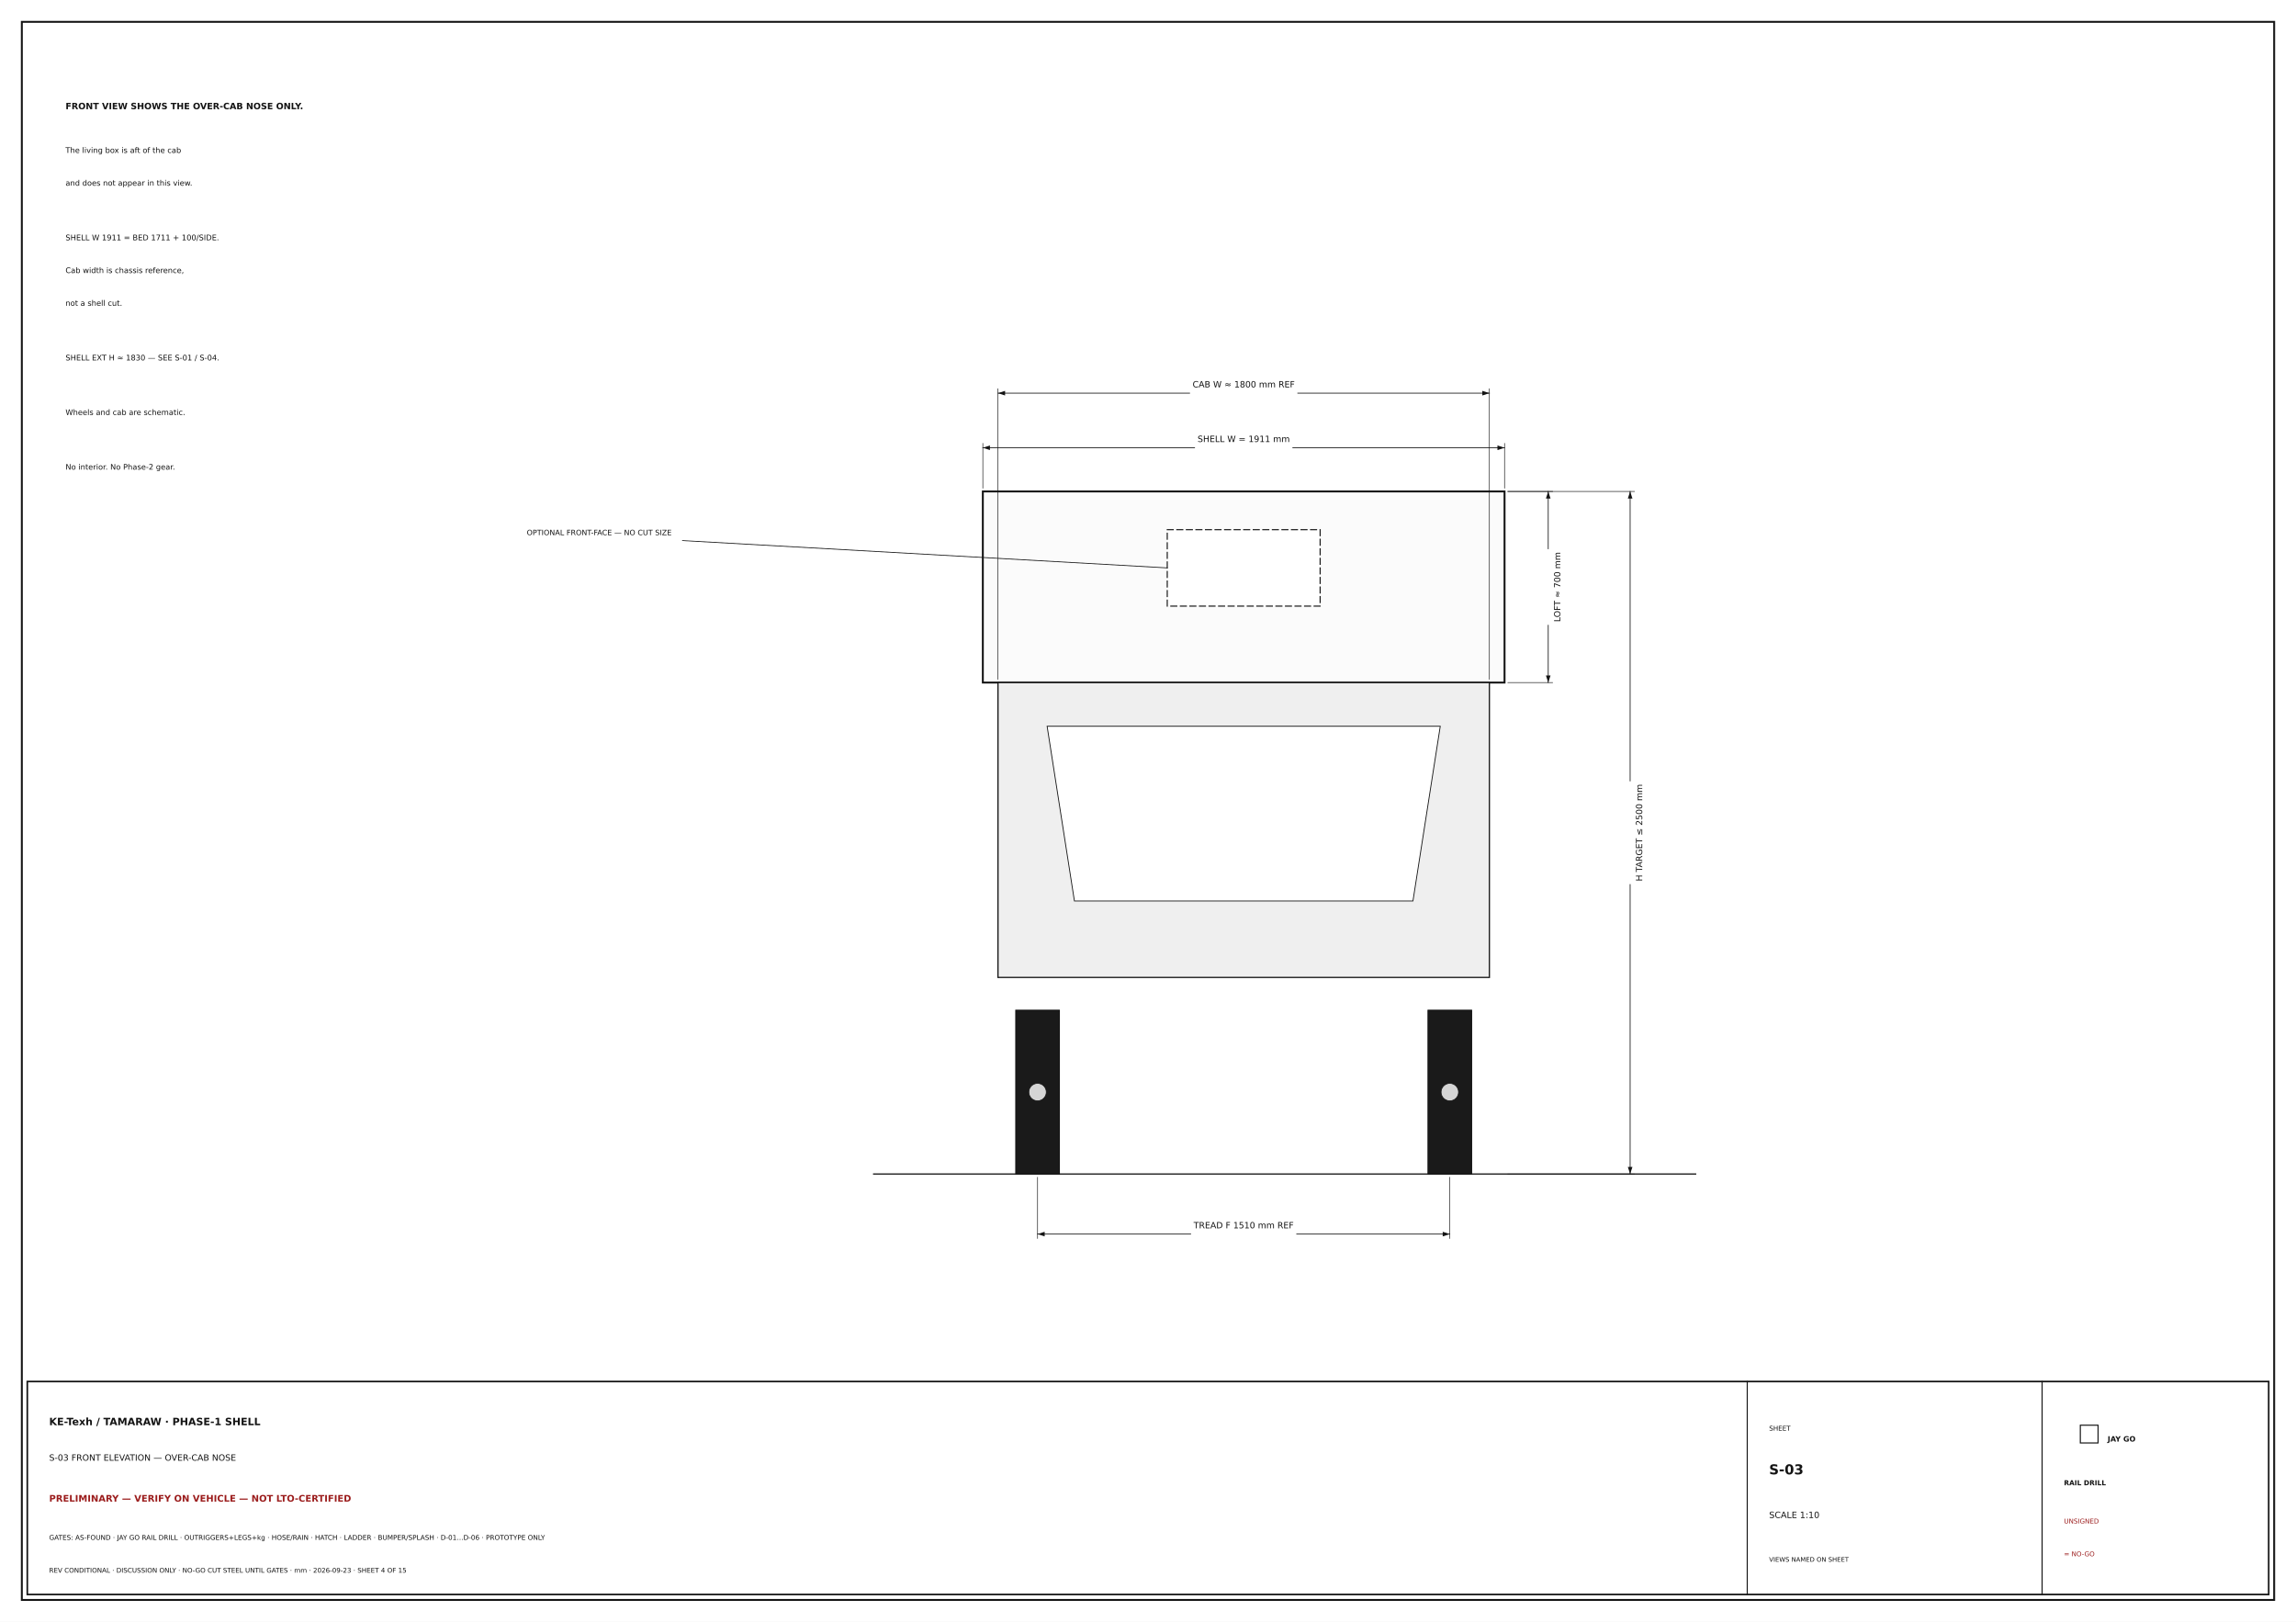
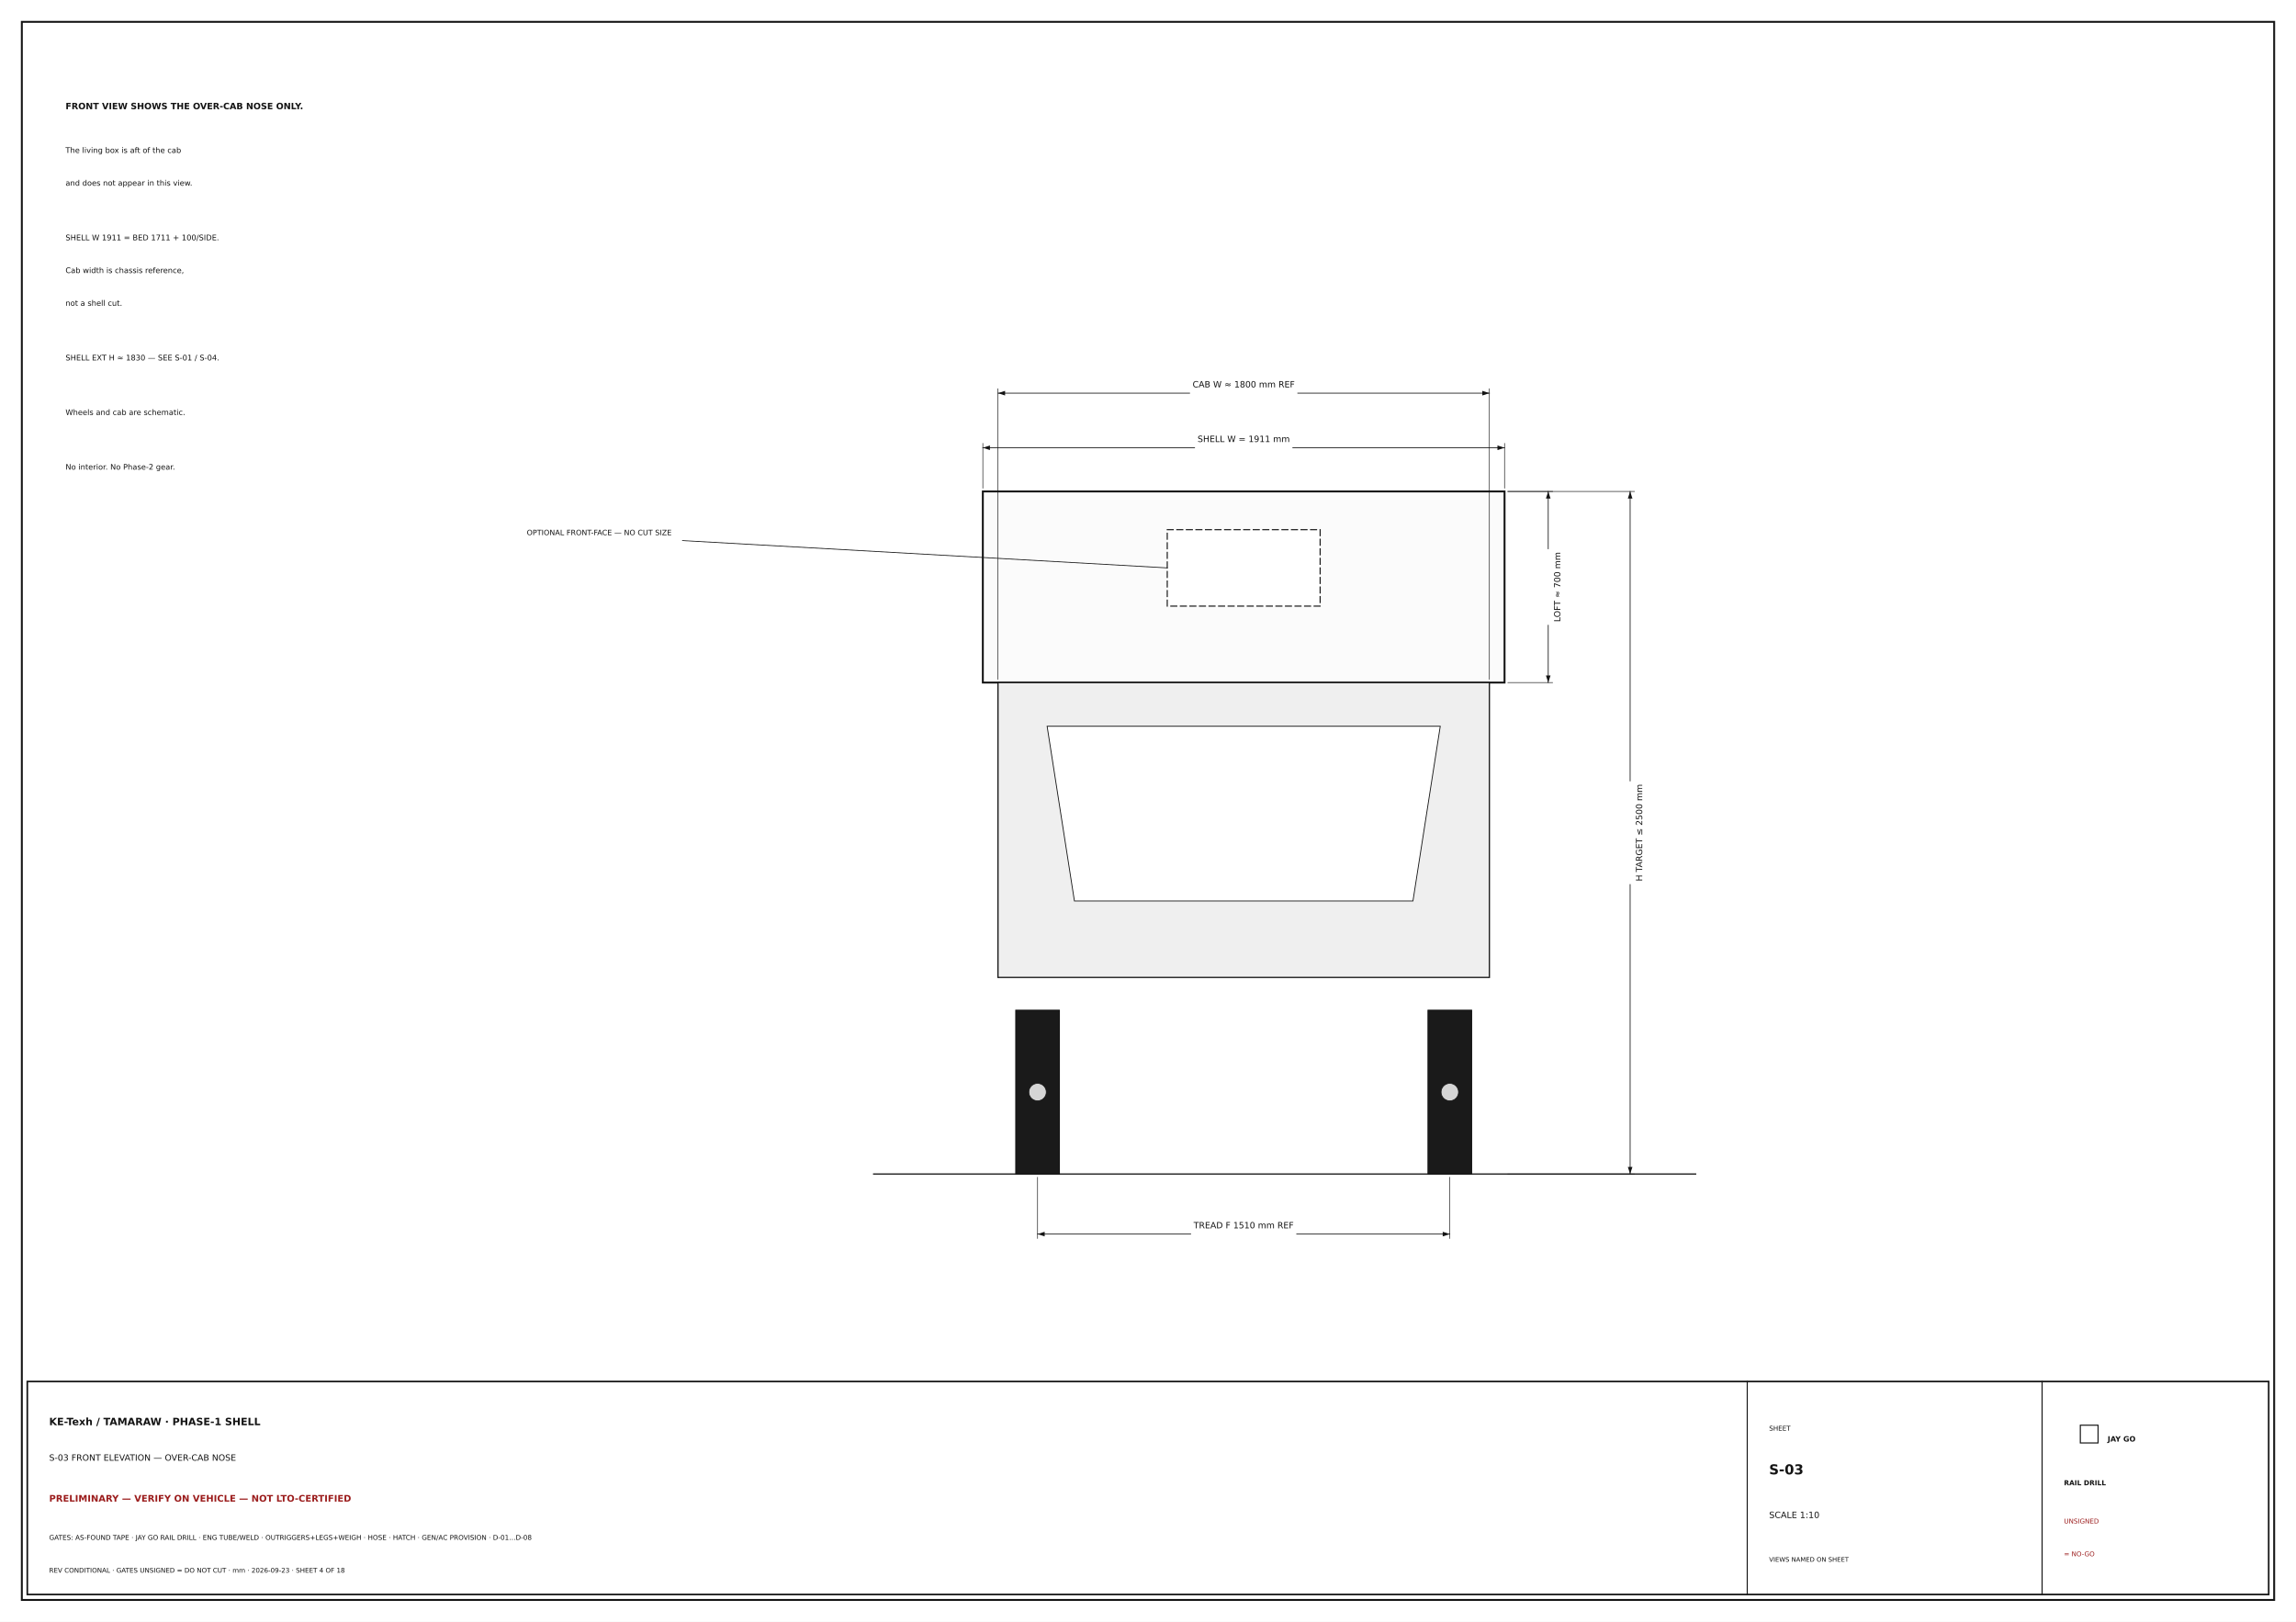
<svg xmlns="http://www.w3.org/2000/svg" width="841mm" height="594mm" viewBox="0 0 841 594" role="img" aria-label="S-03 FRONT ELEVATION — OVER-CAB NOSE">
  <defs />
  <rect width="841" height="594" fill="#ffffff" />
  <g font-family="DejaVu Sans, sans-serif" fill="#141414" stroke-linecap="square">
    <line x1="320.00" y1="430.00" x2="621.10" y2="430.00" stroke="#141414" stroke-width="0.45" fill="none" />
    <rect x="360.00" y="180.00" width="191.10" height="70.00" fill="#fbfbfb" stroke="#141414" stroke-width="0.7" />
    <rect x="427.55" y="194.00" width="56.00" height="28.00" fill="#ffffff" stroke="#141414" stroke-width="0.4" stroke-dasharray="2.2 1.3" />
    <line x1="427.55" y1="208.00" x2="250.00" y2="198.00" stroke="#141414" stroke-width="0.28" fill="none" />
    <text x="246.00" y="196.00" font-size="2.70" text-anchor="end" fill="#141414">OPTIONAL FRONT-FACE — NO CUT SIZE</text>
    <rect x="372.05" y="370.00" width="16.00" height="60.00" fill="#1a1a1a" stroke="#141414" stroke-width="0.35" />
    <circle cx="380.05" cy="400.00" r="3.20" fill="#d5d5d5" stroke="#141414" stroke-width="0.25" />
    <rect x="523.05" y="370.00" width="16.00" height="60.00" fill="#1a1a1a" stroke="#141414" stroke-width="0.35" />
    <circle cx="531.05" cy="400.00" r="3.20" fill="#d5d5d5" stroke="#141414" stroke-width="0.25" />
    <rect x="365.55" y="250.00" width="180.00" height="108.00" fill="#efefef" stroke="#141414" stroke-width="0.45" />
    <polygon points="383.55,266.00 527.55,266.00 517.55,330.00 393.55,330.00" fill="#ffffff" stroke="#141414" stroke-width="0.3" stroke-linejoin="miter" />
    <text x="455.55" y="141.89" font-size="3.15" text-anchor="middle" fill="#141414">CAB W ≈ 1800 mm REF</text>
    <line x1="365.55" y1="144.00" x2="435.74" y2="144.00" stroke="#141414" stroke-width="0.28" fill="none" />
    <line x1="475.36" y1="144.00" x2="545.55" y2="144.00" stroke="#141414" stroke-width="0.28" fill="none" />
    <polygon points="365.55,144.00 368.15,143.15 368.15,144.85" fill="#141414" stroke="none" stroke-width="0.5" stroke-linejoin="miter" />
    <polygon points="545.55,144.00 542.95,143.15 542.95,144.85" fill="#141414" stroke="none" stroke-width="0.5" stroke-linejoin="miter" />
    <line x1="365.55" y1="142.40" x2="365.55" y2="248.80" stroke="#141414" stroke-width="0.22" fill="none" />
    <line x1="545.55" y1="142.40" x2="545.55" y2="248.80" stroke="#141414" stroke-width="0.22" fill="none" />
    <text x="455.55" y="161.89" font-size="3.15" text-anchor="middle" fill="#141414">SHELL W = 1911 mm</text>
    <line x1="360.00" y1="164.00" x2="437.56" y2="164.00" stroke="#141414" stroke-width="0.28" fill="none" />
    <line x1="473.54" y1="164.00" x2="551.10" y2="164.00" stroke="#141414" stroke-width="0.28" fill="none" />
    <polygon points="360.00,164.00 362.60,163.15 362.60,164.85" fill="#141414" stroke="none" stroke-width="0.5" stroke-linejoin="miter" />
    <polygon points="551.10,164.00 548.50,163.15 548.50,164.85" fill="#141414" stroke="none" stroke-width="0.5" stroke-linejoin="miter" />
    <line x1="360.00" y1="162.40" x2="360.00" y2="178.80" stroke="#141414" stroke-width="0.22" fill="none" />
    <line x1="551.10" y1="162.40" x2="551.10" y2="178.80" stroke="#141414" stroke-width="0.22" fill="none" />
    <text x="571.53" y="215.00" font-size="3.15" text-anchor="middle" fill="#141414" transform="rotate(-90 571.53 215.00)">LOFT ≈ 700 mm</text>
    <line x1="567.10" y1="180.00" x2="567.10" y2="201.00" stroke="#141414" stroke-width="0.28" fill="none" />
    <line x1="567.10" y1="229.00" x2="567.10" y2="250.00" stroke="#141414" stroke-width="0.28" fill="none" />
    <polygon points="567.10,180.00 566.25,182.60 567.95,182.60" fill="#141414" stroke="none" stroke-width="0.5" stroke-linejoin="miter" />
    <polygon points="567.10,250.00 566.25,247.40 567.95,247.40" fill="#141414" stroke="none" stroke-width="0.5" stroke-linejoin="miter" />
    <line x1="552.30" y1="180.00" x2="568.70" y2="180.00" stroke="#141414" stroke-width="0.22" fill="none" />
    <line x1="552.30" y1="250.00" x2="568.70" y2="250.00" stroke="#141414" stroke-width="0.22" fill="none" />
    <text x="601.53" y="305.00" font-size="3.15" text-anchor="middle" fill="#141414" transform="rotate(-90 601.53 305.00)">H TARGET ≤ 2500 mm</text>
    <line x1="597.10" y1="180.00" x2="597.10" y2="286.03" stroke="#141414" stroke-width="0.28" fill="none" />
    <line x1="597.10" y1="323.97" x2="597.10" y2="430.00" stroke="#141414" stroke-width="0.28" fill="none" />
    <polygon points="597.10,180.00 596.25,182.60 597.95,182.60" fill="#141414" stroke="none" stroke-width="0.5" stroke-linejoin="miter" />
    <polygon points="597.10,430.00 596.25,427.40 597.95,427.40" fill="#141414" stroke="none" stroke-width="0.5" stroke-linejoin="miter" />
    <line x1="552.30" y1="180.00" x2="598.70" y2="180.00" stroke="#141414" stroke-width="0.22" fill="none" />
    <line x1="552.30" y1="430.00" x2="598.70" y2="430.00" stroke="#141414" stroke-width="0.22" fill="none" />
    <text x="455.55" y="449.89" font-size="3.15" text-anchor="middle" fill="#141414">TREAD F 1510 mm REF</text>
    <line x1="380.05" y1="452.00" x2="436.13" y2="452.00" stroke="#141414" stroke-width="0.28" fill="none" />
    <line x1="474.97" y1="452.00" x2="531.05" y2="452.00" stroke="#141414" stroke-width="0.28" fill="none" />
    <polygon points="380.05,452.00 382.65,451.15 382.65,452.85" fill="#141414" stroke="none" stroke-width="0.5" stroke-linejoin="miter" />
    <polygon points="531.05,452.00 528.45,451.15 528.45,452.85" fill="#141414" stroke="none" stroke-width="0.5" stroke-linejoin="miter" />
    <line x1="380.05" y1="431.20" x2="380.05" y2="453.60" stroke="#141414" stroke-width="0.22" fill="none" />
    <line x1="531.05" y1="431.20" x2="531.05" y2="453.60" stroke="#141414" stroke-width="0.22" fill="none" />
    <text x="24.00" y="40.00" font-size="3.20" text-anchor="start" fill="#141414" font-weight="bold">FRONT VIEW SHOWS THE OVER-CAB NOSE ONLY.</text>
    <text x="24.00" y="56.00" font-size="2.80" text-anchor="start" fill="#141414">The living box is aft of the cab</text>
    <text x="24.00" y="68.00" font-size="2.80" text-anchor="start" fill="#141414">and does not appear in this view.</text>
    <text x="24.00" y="88.00" font-size="2.80" text-anchor="start" fill="#141414">SHELL W 1911 = BED 1711 + 100/SIDE.</text>
    <text x="24.00" y="100.00" font-size="2.80" text-anchor="start" fill="#141414">Cab width is chassis reference,</text>
    <text x="24.00" y="112.00" font-size="2.80" text-anchor="start" fill="#141414">not a shell cut.</text>
    <text x="24.00" y="132.00" font-size="2.80" text-anchor="start" fill="#141414">SHELL EXT H ≈ 1830 — SEE S-01 / S-04.</text>
    <text x="24.00" y="152.00" font-size="2.80" text-anchor="start" fill="#141414">Wheels and cab are schematic.</text>
    <text x="24.00" y="172.00" font-size="2.80" text-anchor="start" fill="#141414">No interior. No Phase-2 gear.</text>
    <rect x="8.00" y="8.00" width="825.00" height="578.00" fill="none" stroke="#141414" stroke-width="0.7" />
    <rect x="10.00" y="506.00" width="821.00" height="78.00" fill="#ffffff" stroke="#141414" stroke-width="0.6" />
    <line x1="640.00" y1="506.00" x2="640.00" y2="584.00" stroke="#141414" stroke-width="0.4" fill="none" />
    <line x1="748.00" y1="506.00" x2="748.00" y2="584.00" stroke="#141414" stroke-width="0.4" fill="none" />
    <text x="18.00" y="522.00" font-size="3.70" text-anchor="start" fill="#141414" font-weight="bold">KE-Texh / TAMARAW  ·  PHASE-1 SHELL</text>
    <text x="18.00" y="535.00" font-size="3.15" text-anchor="start" fill="#141414">S-03   FRONT ELEVATION — OVER-CAB NOSE</text>
    <text x="18.00" y="550.00" font-size="3.35" text-anchor="start" fill="#9b1c1c" font-weight="bold">PRELIMINARY — VERIFY ON VEHICLE — NOT LTO-CERTIFIED</text>
-     <text x="18.00" y="564.00" font-size="2.45" text-anchor="start" fill="#141414">GATES: AS-FOUND  ·  JAY GO RAIL DRILL  ·  OUTRIGGERS+LEGS+kg  ·  HOSE/RAIN  ·  HATCH  ·  LADDER  ·  BUMPER/SPLASH  ·  D-01…D-06  ·  PROTOTYPE ONLY</text>
-     <text x="18.00" y="576.00" font-size="2.40" text-anchor="start" fill="#141414">REV CONDITIONAL  ·  DISCUSSION ONLY  ·  NO-GO CUT STEEL UNTIL GATES  ·  mm  ·  2026-09-23  ·  SHEET 4 OF 15</text>
+     <text x="18.00" y="564.00" font-size="2.45" text-anchor="start" fill="#141414">GATES: AS-FOUND TAPE  ·  JAY GO RAIL DRILL  ·  ENG TUBE/WELD  ·  OUTRIGGERS+LEGS+WEIGH  ·  HOSE  ·  HATCH  ·  GEN/AC PROVISION  ·  D-01…D-08</text>
+     <text x="18.00" y="576.00" font-size="2.40" text-anchor="start" fill="#141414">REV CONDITIONAL  ·  GATES UNSIGNED = DO NOT CUT  ·  mm  ·  2026-09-23  ·  SHEET 4 OF 18</text>
    <text x="648.00" y="524.00" font-size="2.40" text-anchor="start" fill="#141414">SHEET</text>
    <text x="648.00" y="540.00" font-size="5.00" text-anchor="start" fill="#141414" font-weight="bold">S-03</text>
    <text x="648.00" y="556.00" font-size="3.20" text-anchor="start" fill="#141414">SCALE 1:10</text>
    <text x="648.00" y="572.00" font-size="2.30" text-anchor="start" fill="#141414">VIEWS NAMED ON SHEET</text>
    <rect x="762.00" y="522.00" width="6.50" height="6.50" fill="#ffffff" stroke="#141414" stroke-width="0.4" />
    <text x="772.00" y="528.00" font-size="2.70" text-anchor="start" fill="#141414" font-weight="bold">JAY GO</text>
    <text x="756.00" y="544.00" font-size="2.50" text-anchor="start" fill="#141414" font-weight="bold">RAIL DRILL</text>
    <text x="756.00" y="558.00" font-size="2.40" text-anchor="start" fill="#9b1c1c">UNSIGNED</text>
    <text x="756.00" y="570.00" font-size="2.40" text-anchor="start" fill="#9b1c1c">= NO-GO</text>
  </g>
</svg>
